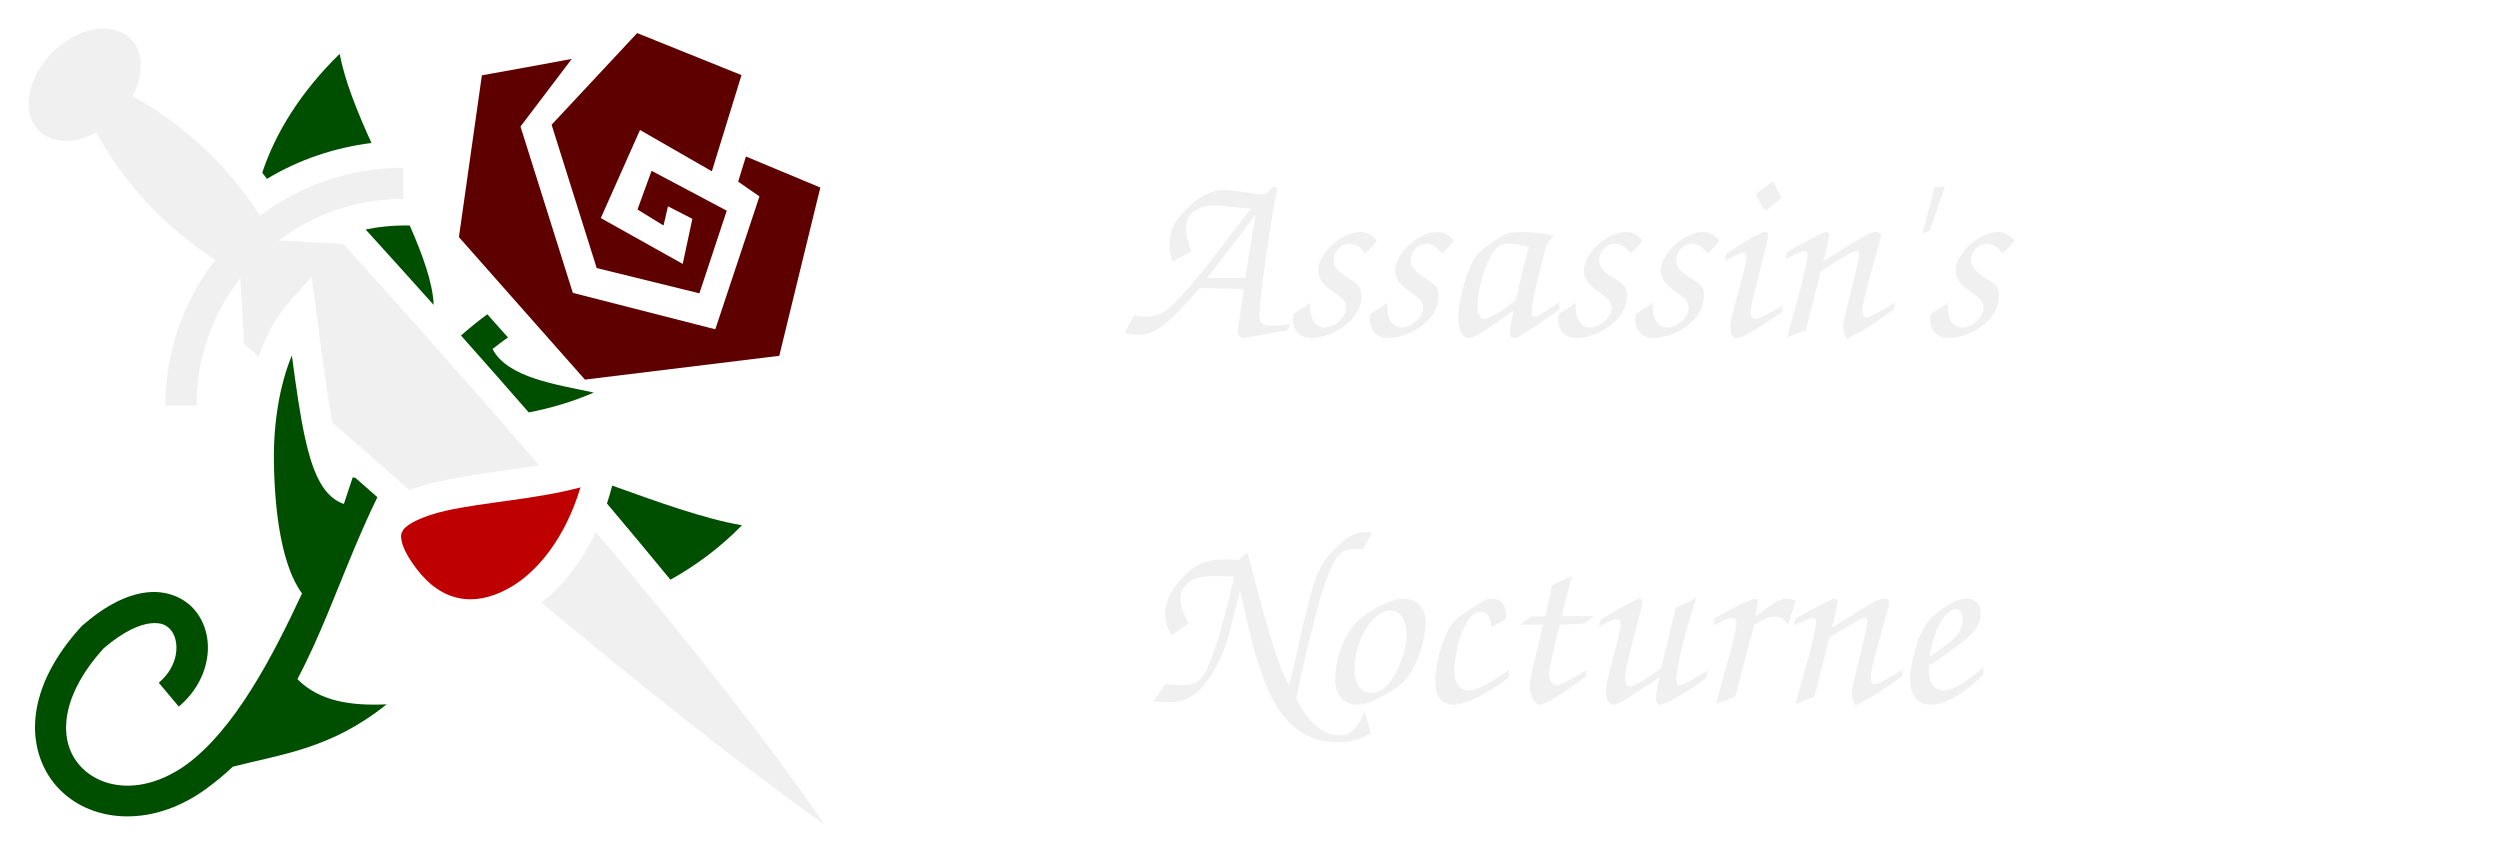
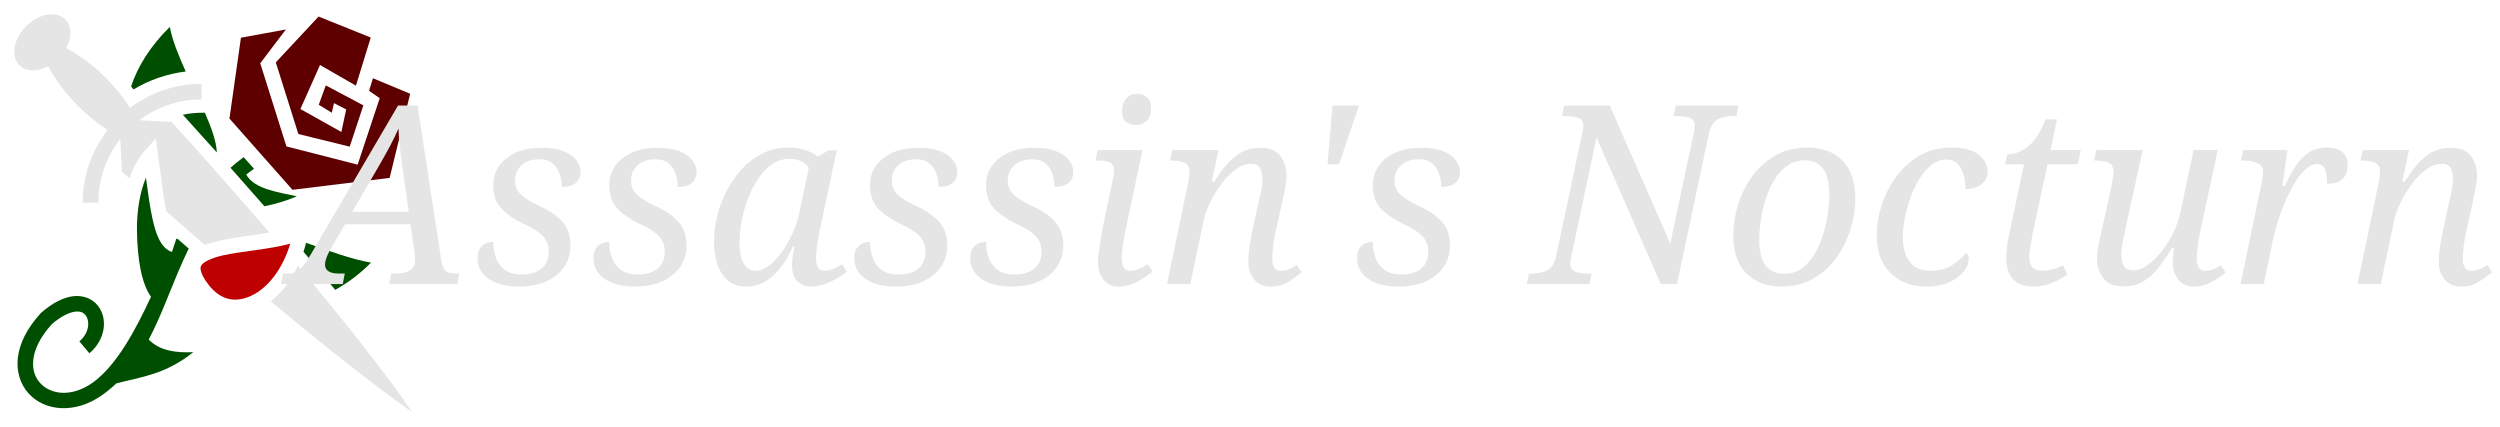
- <svg xmlns="http://www.w3.org/2000/svg" width="1500" height="512">
+ <svg xmlns="http://www.w3.org/2000/svg" width="3000" height="512">
  <g class="layer">
    <path d="m0,0l512,0l0,512l-512,0l0,-512z" fill="none" id="svg_1" />
-     <path d="m62.52,17.17q-0.62,-0.01 -1.24,0.01l0,0c-9.75,0.28 -20.83,5.23 -29.85,14.25c-15.19,15.19 -18.83,36.19 -8.12,46.9c7.99,7.99 21.71,8.03 34.47,1.22c16.17,30.05 42.15,57.69 71.44,76.38c-18.77,24.15 -29.97,54.48 -29.97,87.37l18.69,0c0,-28.9 9.82,-55.47 26.34,-76.53l2.16,39.41c2.9,2.62 5.81,5.22 8.73,7.83c4.35,-12.66 10.49,-24.08 18.78,-33.34l13.06,-14.58l2.57,19.4c3.6,27.19 6.47,50.55 9.9,67.99c15.49,13.69 30.93,27.27 46.23,40.55c5.4,-2.12 11.38,-3.68 17.63,-5.1c18.31,-4.15 40.41,-6.54 60.06,-9.83c-37.69,-43.74 -77.43,-88.55 -117.25,-132.67l-38.97,-2.12c20.77,-15.68 46.64,-24.97 74.72,-24.97l0,-18.69c-32.2,0 -61.94,10.72 -85.84,28.78c-18.7,-29.39 -46.39,-55.48 -76.53,-71.69c6.79,-12.75 6.79,-26.42 -1.19,-34.41c-4.08,-4.08 -9.65,-6.09 -15.82,-6.16z" fill="#F0F0F0" id="path-left-main" />
+     <path d="m62.52,17.17q-0.62,-0.01 -1.24,0.01l0,0c-9.75,0.28 -20.83,5.23 -29.85,14.25c-15.19,15.19 -18.83,36.19 -8.12,46.9c7.99,7.99 21.71,8.03 34.47,1.22c16.17,30.05 42.15,57.69 71.44,76.38c-18.77,24.15 -29.97,54.48 -29.97,87.37l18.69,0c0,-28.9 9.82,-55.47 26.34,-76.53l2.16,39.41c2.9,2.62 5.81,5.22 8.73,7.83c4.35,-12.66 10.49,-24.08 18.78,-33.34l13.06,-14.58l2.57,19.4c3.6,27.19 6.47,50.55 9.9,67.99c15.49,13.69 30.93,27.27 46.23,40.55c5.4,-2.12 11.38,-3.68 17.63,-5.1c18.31,-4.15 40.41,-6.54 60.06,-9.83c-37.69,-43.74 -77.43,-88.55 -117.25,-132.67l-38.97,-2.12c20.77,-15.68 46.64,-24.97 74.72,-24.97l0,-18.69c-32.2,0 -61.94,10.72 -85.84,28.78c-18.7,-29.39 -46.39,-55.48 -76.53,-71.69c6.79,-12.75 6.79,-26.42 -1.19,-34.41c-4.08,-4.08 -9.65,-6.09 -15.82,-6.16z" fill="#e5e5e5" id="path-left-main" />
    <path d="m382.3,19.85l-51.34,54.99l27.06,85.99l61.62,15.17l16.41,-49.58l-45.11,-23.93l-8.44,23.21l15.62,9.6l2.67,-11.54l14.62,7.54l-5.77,27.05l-49.16,-27.5l23.52,-52.85l43.11,24.77l17.79,-57.69l-62.6,-25.23z" fill="#5f0000" id="path-top-right" />
    <path d="m203.79,32.3c-23.41,22.86 -38.65,47.65 -46.44,71.31c0.95,1.23 1.9,2.47 2.82,3.72c19.07,-11.54 40.62,-18.79 62.72,-21.53c-8.53,-18.76 -16.01,-37.24 -19.1,-53.5" fill="#004f00" id="path-top-left" />
    <path d="m343.08,35.33c-2.26,0.45 -43.49,8.09 -53.95,9.87l-13.78,97.07l75.6,85.49l116.61,-14.28l24.63,-100.95l-44.64,-18.63l-4.65,15.09l12.77,8.86l-26.49,79.73l-85.48,-21.86l-31.41,-99.81l30.79,-40.58z" fill="#5f0000" id="path-right-block" />
    <path d="m243.32,135.26c-8.03,0.01 -15.98,0.75 -23.94,2.43a9462,9462 0 0 1 40.83,45.27c-0.5,-13.06 -6.45,-29.62 -14.36,-47.65c-0.84,-0.02 -1.69,-0.05 -2.53,-0.05z" fill="#004f00" id="path-center-left" transform="matrix(1 0 0 1 0 0)" />
    <path d="m292.39,188.56a234,234 0 0 0 -15.81,12.74a6066,6066 0 0 1 40.68,46.17c13,-2.56 26.23,-6.36 38.98,-11.93c-21.43,-4.71 -51.77,-8.68 -60.72,-26.16a235,235 0 0 1 9.28,-6.93c-2.27,-2.52 -2.44,-2.7 -4.96,-5.52c-2.65,-2.95 -4.99,-5.6 -7.45,-8.37z" fill="#004f00" id="path-center-mid" />
    <path d="m175.12,213.25c-7.37,17.72 -11.07,40.45 -10.78,63.32c0.42,33.24 5.29,63.63 16.86,79.52c-18.45,39.61 -40.69,81.57 -69.35,102.69l0,0c-26.5,18.91 -51.61,14.41 -63.87,0.63c-6.12,-6.89 -9.44,-16.28 -7.98,-28.26c1.45,-11.88 7.93,-26.43 22.25,-42.21c11.96,-10.25 21.69,-14.28 28.15,-14.96c6.56,-0.68 9.86,1.22 12.34,4.33c4.96,6.23 5.05,20.81 -7.48,31.33l12.01,14.31c19.1,-16.03 22.68,-41.48 10.09,-57.29c-6.3,-7.9 -17.04,-12.51 -28.9,-11.27c-11.87,1.25 -24.79,7.56 -38.89,19.76l-0.41,0.36l-0.36,0.4c-16.57,18.11 -25.3,36.22 -27.34,52.97s2.87,32.05 12.56,42.94c19.38,21.8 56.22,25.33 88.68,2.18l0,0a161,161 0 0 0 16.99,-13.97c29.89,-7.72 58.97,-10.74 92.3,-37.43c-21.19,0.97 -40.37,-1.7 -53.54,-15.13c13.41,-25.29 23.35,-52.82 34.78,-79.87c4.16,-9.84 8.48,-19.63 13.21,-29.29a8956,8956 0 0 1 -13.22,-11.61a48,48 0 0 1 -1.58,-0.32l-5.32,15.98c-7.25,-2.41 -12.01,-8.34 -15.4,-15.11s-5.79,-14.94 -7.92,-24.62c-2.96,-13.44 -5.39,-30.66 -7.88,-49.38z" fill="#004f00" id="path-lower-left" />
    <path d="m367.32,291.36a169,169 0 0 1 -3.15,10.75a3913,3913 0 0 1 38.08,45.72c15.28,-8.49 29.93,-19.35 42.94,-32.67c-23,-3.93 -50.91,-14.15 -77.87,-23.8z" fill="#004f00" id="path-lower-right-a" />
    <path d="m348.28,292.43c-26.43,7.1 -58.29,8.92 -80.96,14.06c-13.76,3.12 -23.05,7.92 -25.42,11.51c-1.19,1.79 -1.65,3.26 -0.87,6.85c0.78,3.58 3.33,9.05 8.59,16.04l0,0l0,0.01c15.6,20.78 35.1,23.19 55.21,12.3c17.34,-9.39 34.29,-30.29 43.45,-60.77z" fill="#bf0000" id="path-lower-right-b" />
-     <path d="m357.48,319.06c-8.45,18.07 -19.75,32.47 -32.63,42.46c62.56,52.33 120.89,98.44 169.99,133.31c-35,-50.88 -83.14,-111.51 -137.36,-175.77z" fill="#F0F0F0" id="path-sweep" />
-     <text fill="#F0F0F0" font-family="Cursive" font-size="150" font-style="italic" font-weight="normal" id="svg_2" text-anchor="middle" transform="matrix(1 0 0 1 282.857 25.7143)" x="652.86" xml:space="preserve" y="175.14">Assassin's</text>
-     <text fill="#F0F0F0" font-family="Cursive" font-size="150" font-style="italic" font-weight="normal" id="svg_3" text-anchor="middle" transform="matrix(1 0 0 1 722.857 95.7143)" x="212.15" xml:space="preserve" y="325.14">Nocturne</text>
+     <path d="m357.48,319.06c-8.45,18.07 -19.75,32.47 -32.63,42.46c62.56,52.33 120.89,98.44 169.99,133.31c-35,-50.88 -83.14,-111.51 -137.36,-175.77z" fill="#e5e5e5" id="path-sweep" />
+     <text fill="#e5e5e5" font-family="Serif" font-size="300" font-style="italic" font-weight="normal" id="svg_2" text-anchor="middle" transform="matrix(1 0 0 1 1095.86 165.714)" x="652.86" xml:space="preserve" y="175.14">Assassin's Nocturne</text>
  </g>
</svg>
